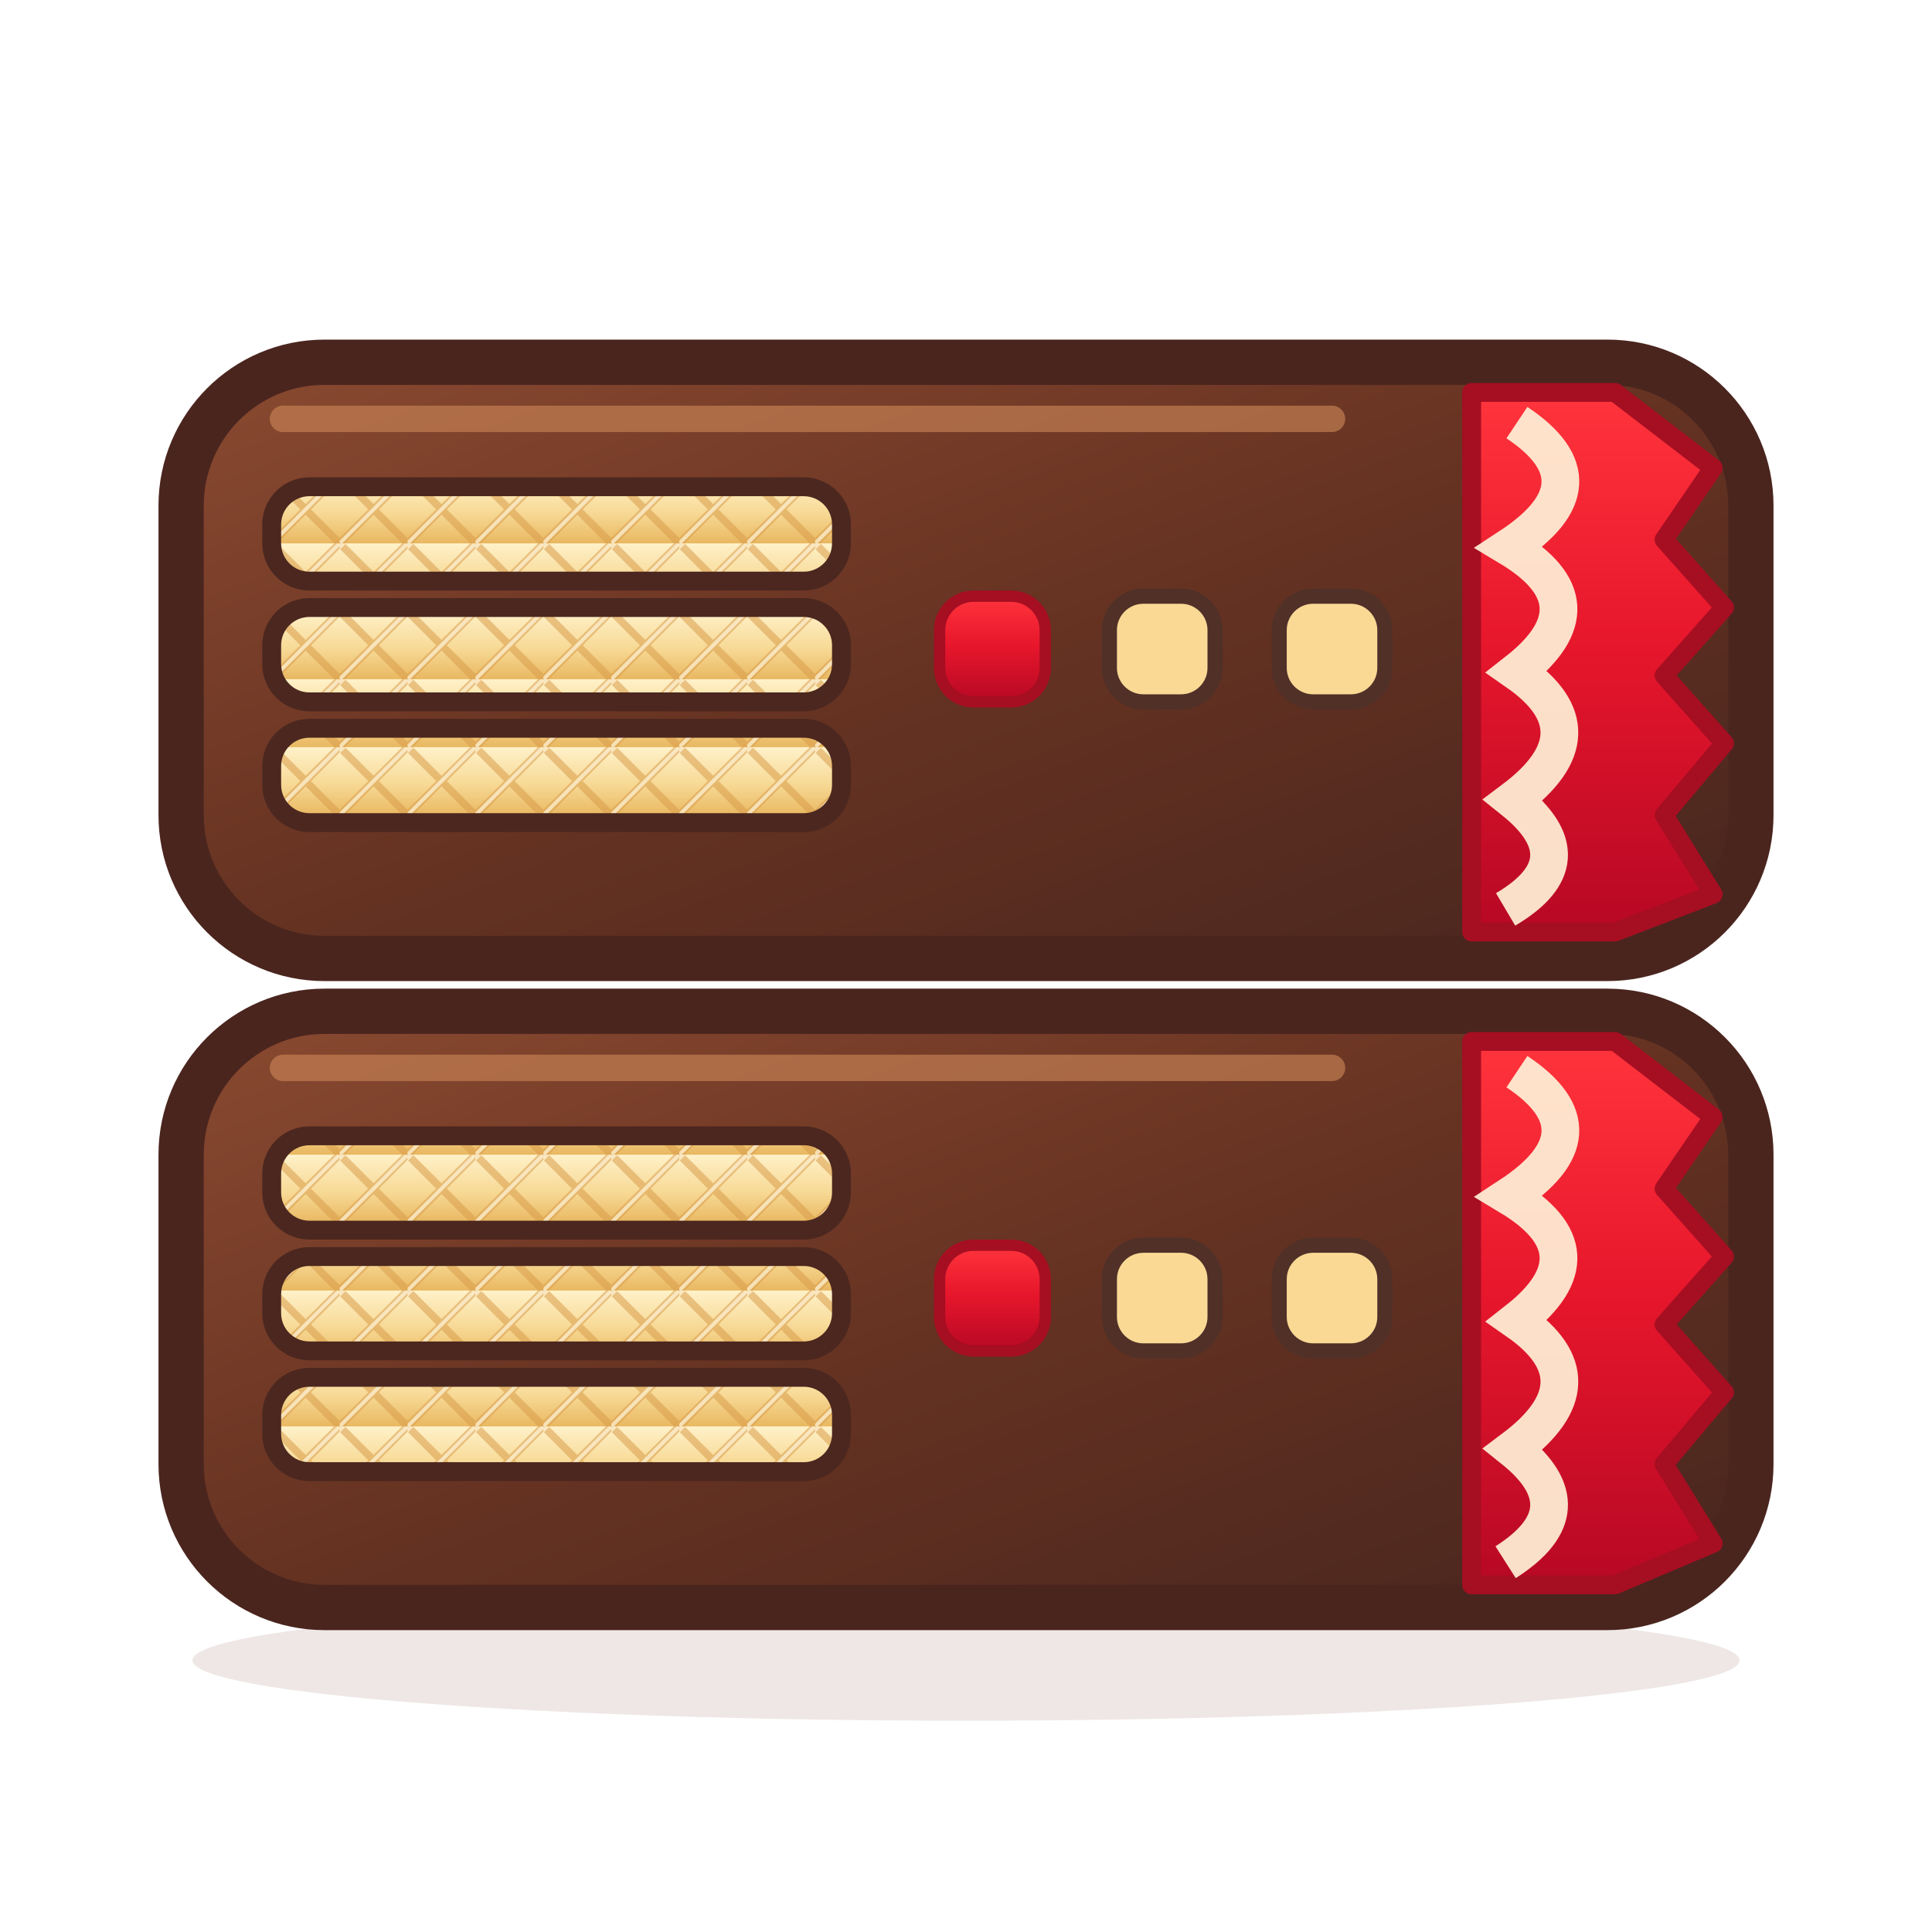
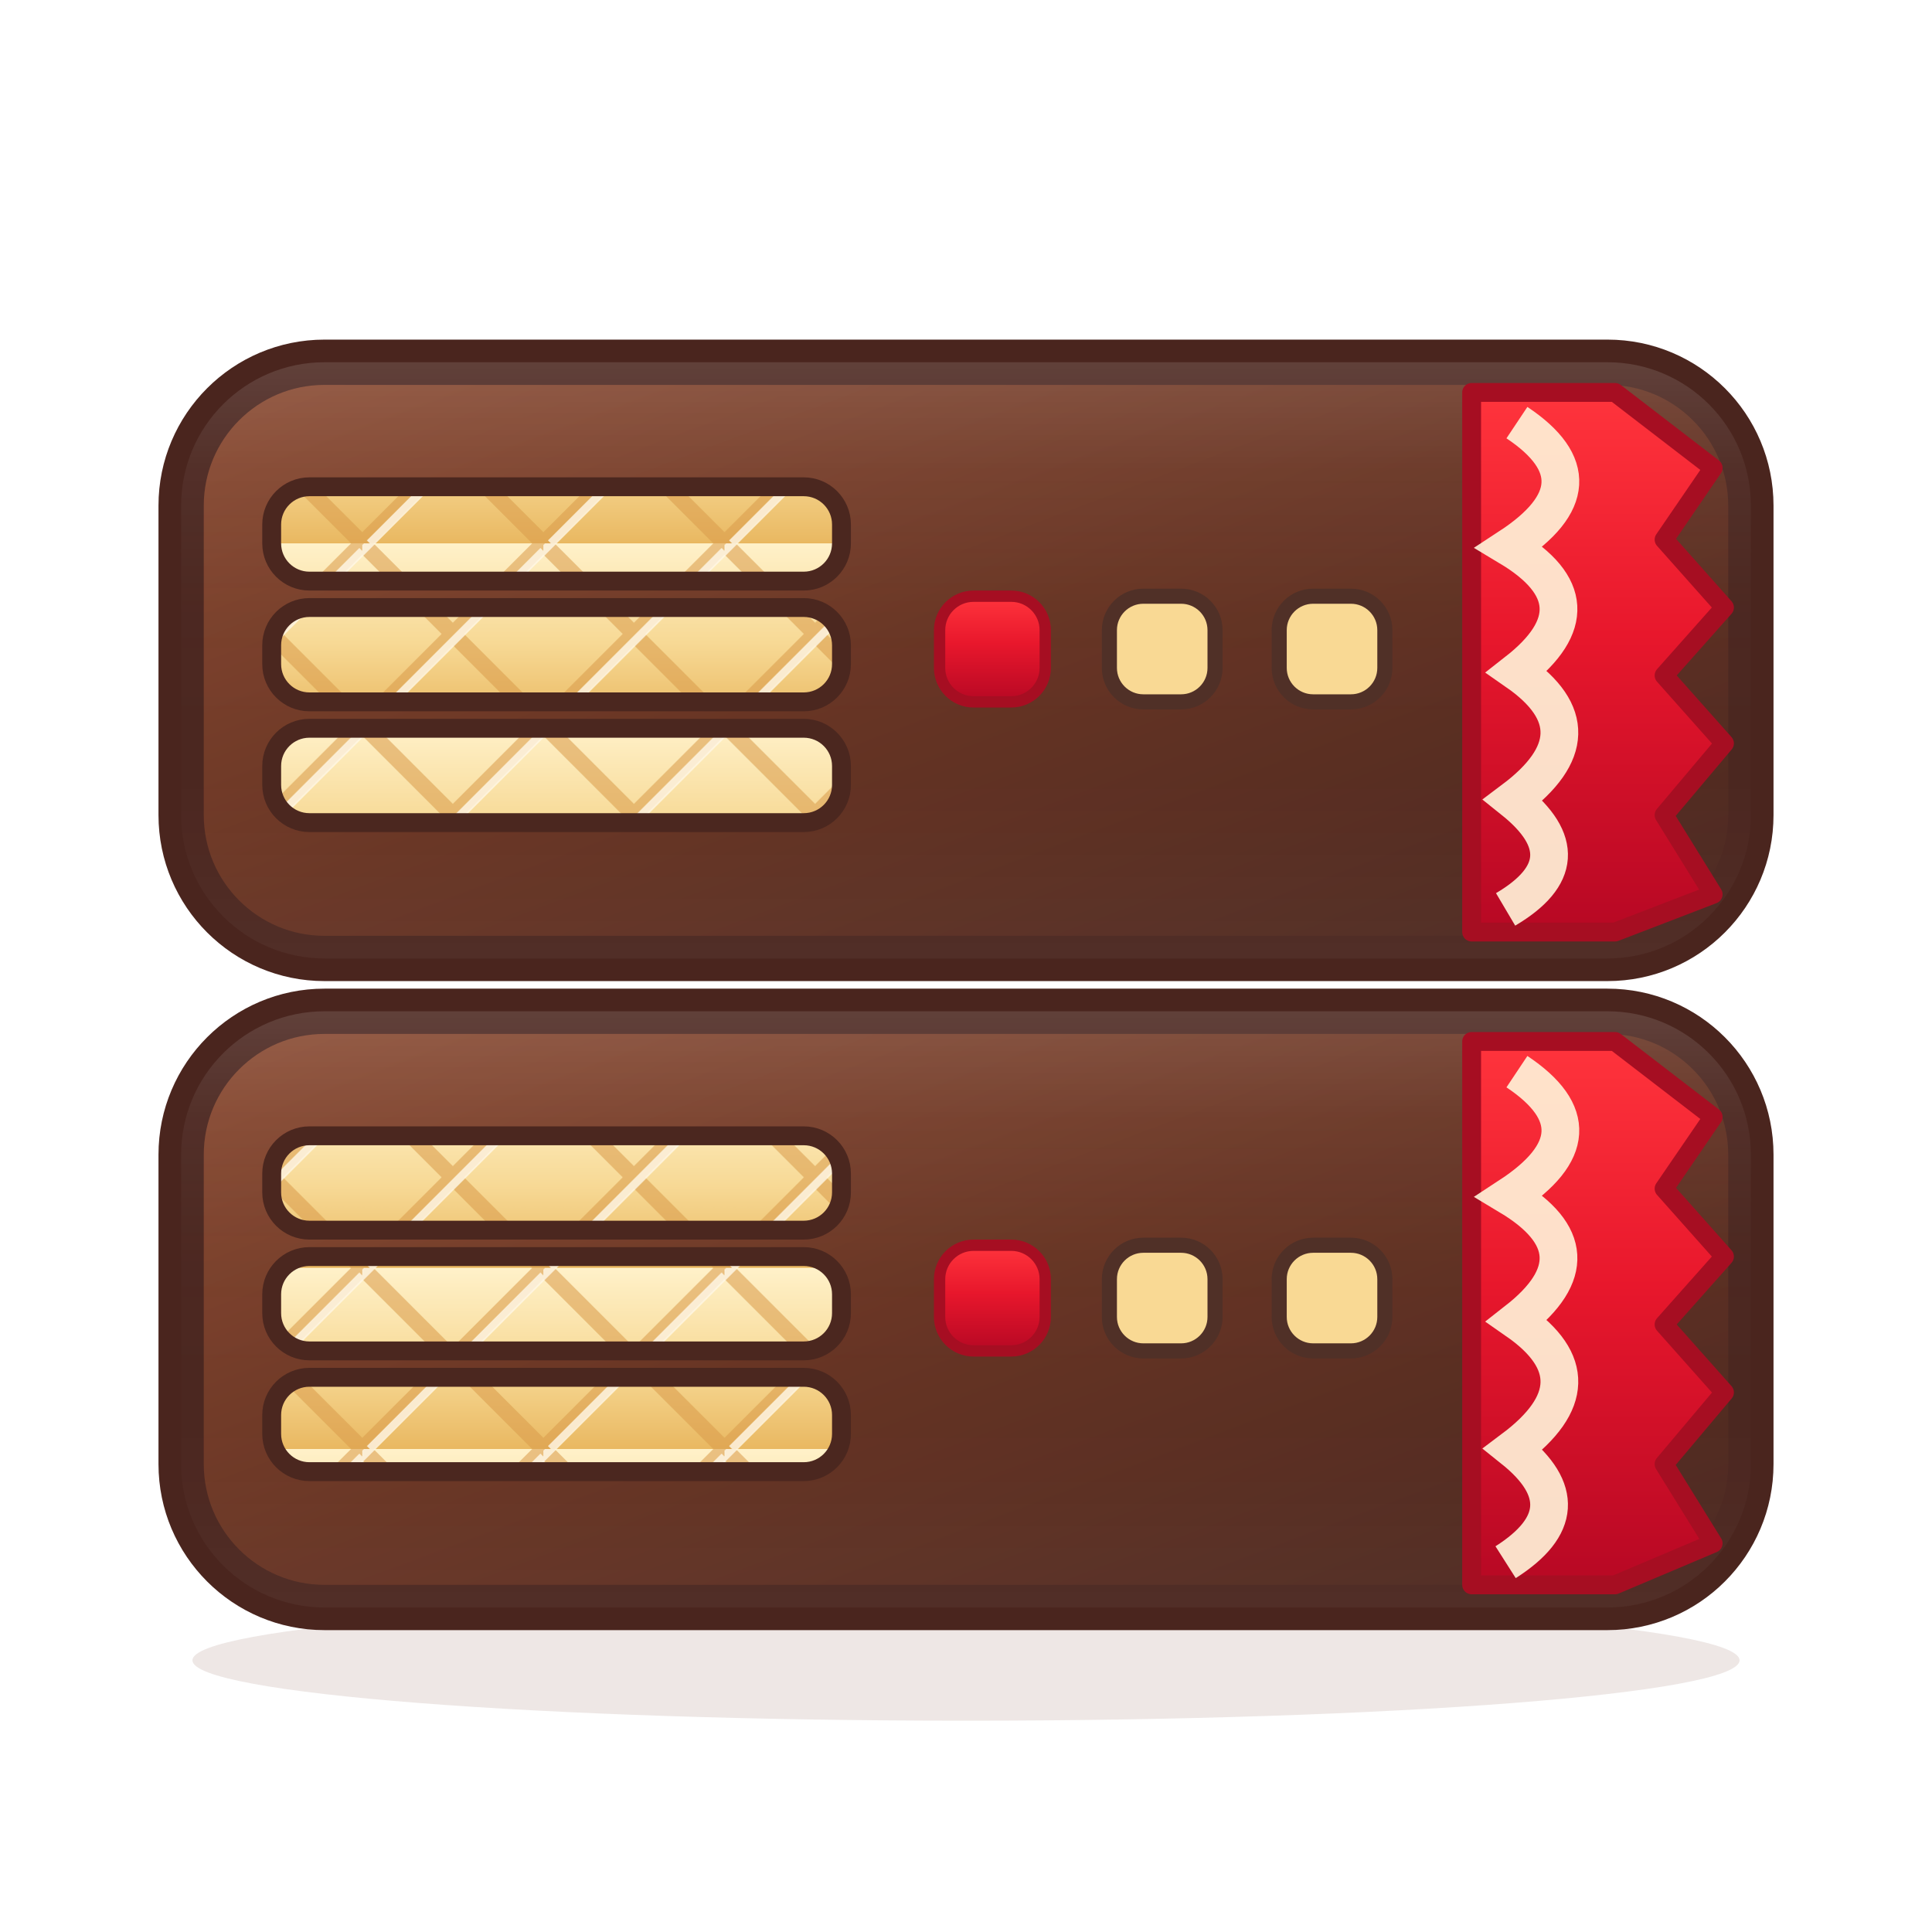
<svg xmlns="http://www.w3.org/2000/svg" width="512" height="512" viewBox="0 0 512 512" role="img" aria-labelledby="title desc">
  <defs>
    <linearGradient id="chocolate" x1="0" y1="0" x2="0" y2="1">
      <stop offset="0" stop-color="#A85A35" />
      <stop offset=".28" stop-color="#7D3F29" />
      <stop offset=".72" stop-color="#572A20" />
      <stop offset="1" stop-color="#3E201B" />
    </linearGradient>
    <linearGradient id="chocolate-face" x1="0" y1="0" x2="1" y2="1">
      <stop offset="0" stop-color="#8B4A31" />
      <stop offset=".48" stop-color="#673322" />
      <stop offset="1" stop-color="#47251E" />
    </linearGradient>
    <linearGradient id="wafer" x1="0" y1="0" x2="0" y2="1">
      <stop offset="0" stop-color="#FFF1C9" />
      <stop offset=".55" stop-color="#F7D995" />
      <stop offset="1" stop-color="#E9B861" />
    </linearGradient>
    <linearGradient id="red-wrapper" x1="0" y1="0" x2="0" y2="1">
      <stop offset="0" stop-color="#FF343C" />
      <stop offset=".45" stop-color="#E8172C" />
      <stop offset="1" stop-color="#B70824" />
    </linearGradient>
    <linearGradient id="red-ribbon" x1="0" y1="0" x2="0" y2="1">
      <stop offset="0" stop-color="#FF5960" />
      <stop offset=".5" stop-color="#EF1E32" />
      <stop offset="1" stop-color="#B90A25" />
    </linearGradient>
    <linearGradient id="cream-shine" x1="0" y1="0" x2="1" y2="1">
      <stop offset="0" stop-color="#FFF9E8" />
      <stop offset="1" stop-color="#F4DDAF" />
    </linearGradient>
-     <pattern id="waffle" width="18" height="18" patternUnits="userSpaceOnUse">
-       <rect width="18" height="18" fill="url(#wafer)" />
-       <path d="M-5 5 L5 -5 M0 18 L18 0 M13 23 L23 13 M-5 13 L5 23 M0 0 L18 18 M13 -5 L23 5" fill="none" stroke="#D99C4B" stroke-width="2" opacity=".55" />
-       <path d="M-5 6 L6 -5 M0 18 L18 0" fill="none" stroke="#FFF5D9" stroke-width="1" opacity=".72" />
+     <pattern id="waffle" width="48" height="48" patternUnits="userSpaceOnUse">
+       <rect width="48" height="48" fill="url(#wafer)" />
+       <path d="M-12 12 L12 -12 M0 48 L48 0 M36 60 L60 36 M-12 36 L12 60 M0 0 L48 48 M36 -12 L60 12" fill="none" stroke="#D99C4B" stroke-width="4.2" opacity=".56" />
+       <path d="M-12 14 L14 -12 M2 48 L48 2" fill="none" stroke="#FFF8E8" stroke-width="2.2" opacity=".82" />
    </pattern>
+     <linearGradient id="glass-glaze" x1="0" y1="0" x2="0" y2="1">
+       <stop offset="0" stop-color="#FFFFFF" stop-opacity=".62" />
+       <stop offset=".18" stop-color="#FFFFFF" stop-opacity=".24" />
+       <stop offset=".42" stop-color="#D8F2F0" stop-opacity=".08" />
+       <stop offset=".68" stop-color="#FFFFFF" stop-opacity=".03" />
+       <stop offset="1" stop-color="#FFFFFF" stop-opacity=".20" />
+     </linearGradient>
+     <linearGradient id="glass-rim" x1="0" y1="0" x2="1" y2="1">
+       <stop offset="0" stop-color="#FFFFFF" stop-opacity=".98" />
+       <stop offset=".45" stop-color="#E9F7F5" stop-opacity=".62" />
+       <stop offset="1" stop-color="#FFFFFF" stop-opacity=".88" />
+     </linearGradient>
  </defs>
  <g id="servers" data-name="Servers">
    <ellipse cx="256" cy="440" rx="205" ry="16" fill="#6B3526" opacity=".12" />
    <g id="server-top">
      <rect x="48" y="96" width="416" height="158" rx="38" fill="url(#chocolate-face)" stroke="#4A251E" stroke-width="12" />
-       <path d="M75 111 H353" stroke="#C78354" stroke-width="7" stroke-linecap="round" opacity=".65" />
+       <rect x="48" y="96" width="416" height="158" rx="38" fill="url(#glass-glaze)" opacity=".20" pointer-events="none" />
+       <path d="M75 111 H353" stroke="url(#glass-rim)" stroke-width="9" stroke-linecap="round" opacity=".92" />
      <rect x="72" y="129" width="151" height="25" rx="10" fill="url(#waffle)" stroke="#4B271F" stroke-width="5" />
      <rect x="72" y="161" width="151" height="25" rx="10" fill="url(#waffle)" stroke="#4B271F" stroke-width="5" />
      <rect x="72" y="193" width="151" height="25" rx="10" fill="url(#waffle)" stroke="#4B271F" stroke-width="5" />
      <rect x="249" y="158" width="28" height="28" rx="9" fill="url(#red-wrapper)" stroke="#A60E22" stroke-width="3" />
      <rect x="294" y="158" width="28" height="28" rx="9" fill="#F9D994" stroke="#503027" stroke-width="4" />
      <rect x="339" y="158" width="28" height="28" rx="9" fill="#F9D994" stroke="#503027" stroke-width="4" />
      <path d="M390 104 H428 L454 124 L441 143 L457 161 L441 179 L457 197 L441 216 L454 237 L428 247 H390 Z" fill="url(#red-wrapper)" stroke="#A60E22" stroke-width="5" stroke-linejoin="round" />
      <path d="M402 112 Q426 128 400 145 Q425 160 402 178 Q425 194 401 212 Q421 228 399 241" fill="none" stroke="#FFF1D7" stroke-width="10" opacity=".92" />
    </g>
    <g id="server-bottom">
      <rect x="48" y="268" width="416" height="158" rx="38" fill="url(#chocolate-face)" stroke="#4A251E" stroke-width="12" />
-       <path d="M75 283 H353" stroke="#C78354" stroke-width="7" stroke-linecap="round" opacity=".65" />
+       <rect x="48" y="268" width="416" height="158" rx="38" fill="url(#glass-glaze)" opacity=".20" pointer-events="none" />
+       <path d="M75 283 H353" stroke="url(#glass-rim)" stroke-width="9" stroke-linecap="round" opacity=".92" />
      <rect x="72" y="301" width="151" height="25" rx="10" fill="url(#waffle)" stroke="#4B271F" stroke-width="5" />
      <rect x="72" y="333" width="151" height="25" rx="10" fill="url(#waffle)" stroke="#4B271F" stroke-width="5" />
      <rect x="72" y="365" width="151" height="25" rx="10" fill="url(#waffle)" stroke="#4B271F" stroke-width="5" />
      <rect x="249" y="330" width="28" height="28" rx="9" fill="url(#red-wrapper)" stroke="#A60E22" stroke-width="3" />
      <rect x="294" y="330" width="28" height="28" rx="9" fill="#F9D994" stroke="#503027" stroke-width="4" />
      <rect x="339" y="330" width="28" height="28" rx="9" fill="#F9D994" stroke="#503027" stroke-width="4" />
      <path d="M390 276 H428 L454 296 L441 315 L457 333 L441 351 L457 369 L441 388 L454 409 L428 420 H390 Z" fill="url(#red-wrapper)" stroke="#A60E22" stroke-width="5" stroke-linejoin="round" />
      <path d="M402 284 Q426 300 400 317 Q425 332 402 350 Q425 366 401 384 Q421 400 399 414" fill="none" stroke="#FFF1D7" stroke-width="10" opacity=".92" />
    </g>
  </g>
</svg>
